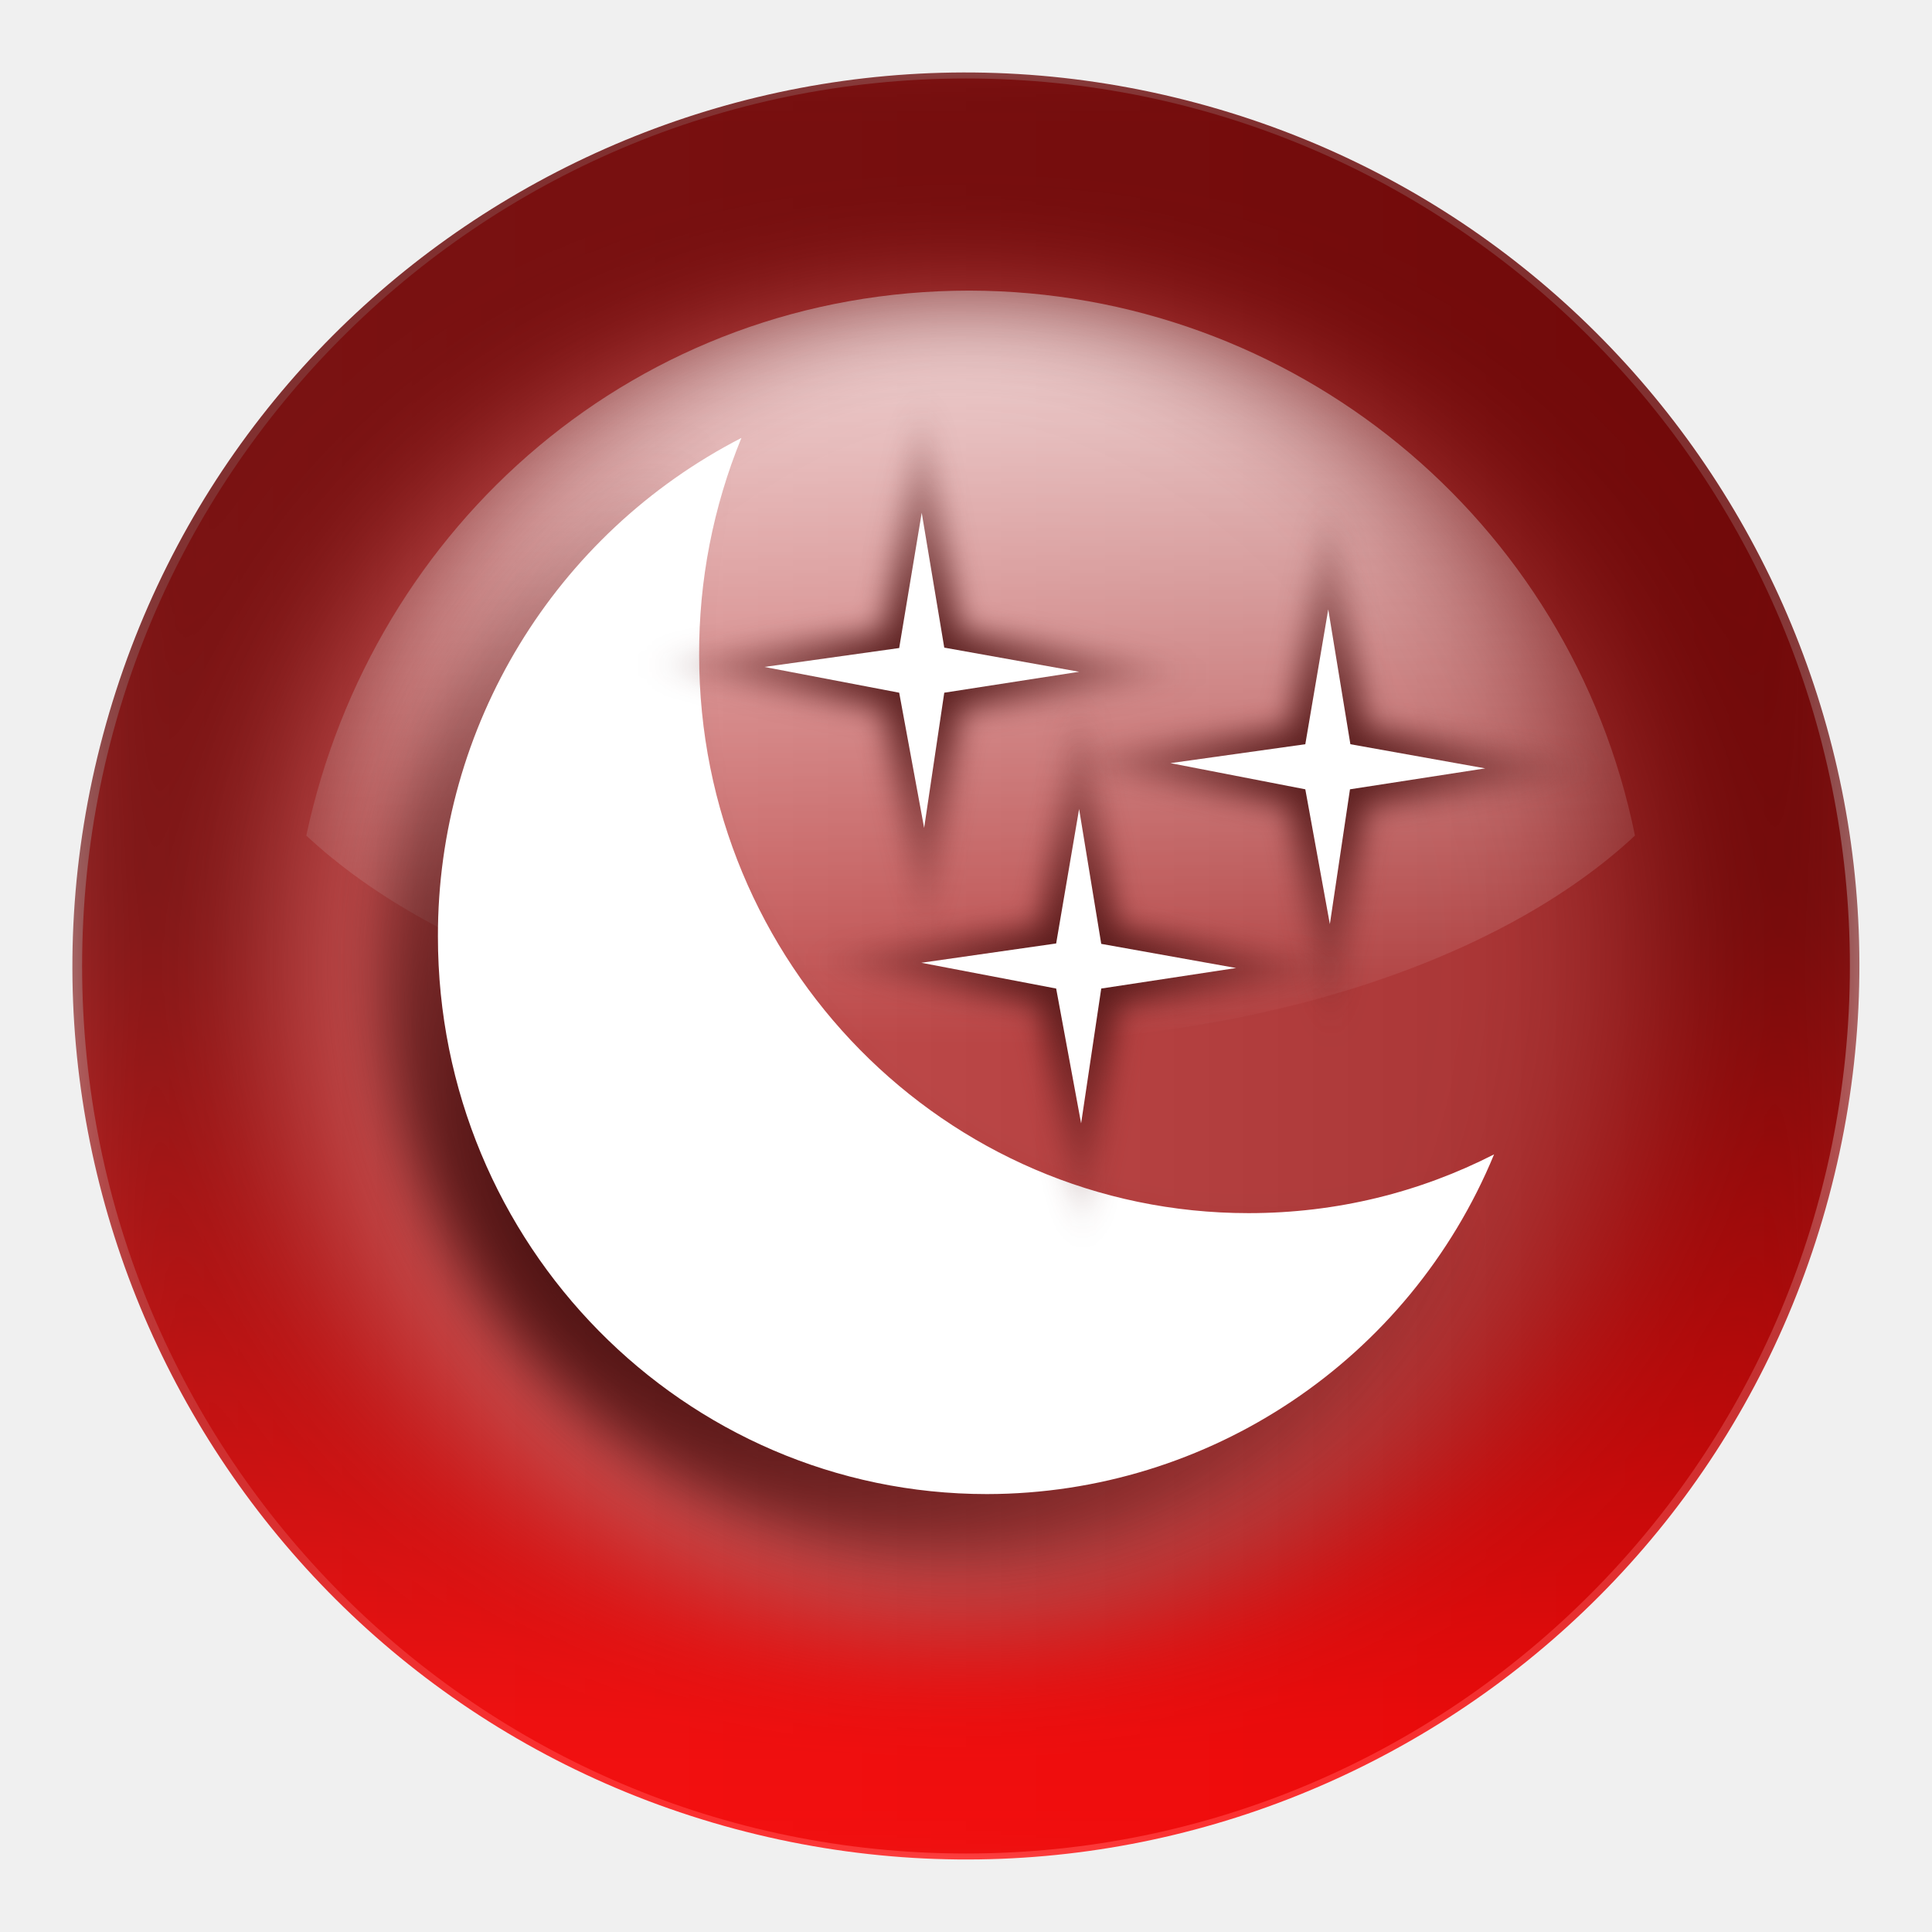
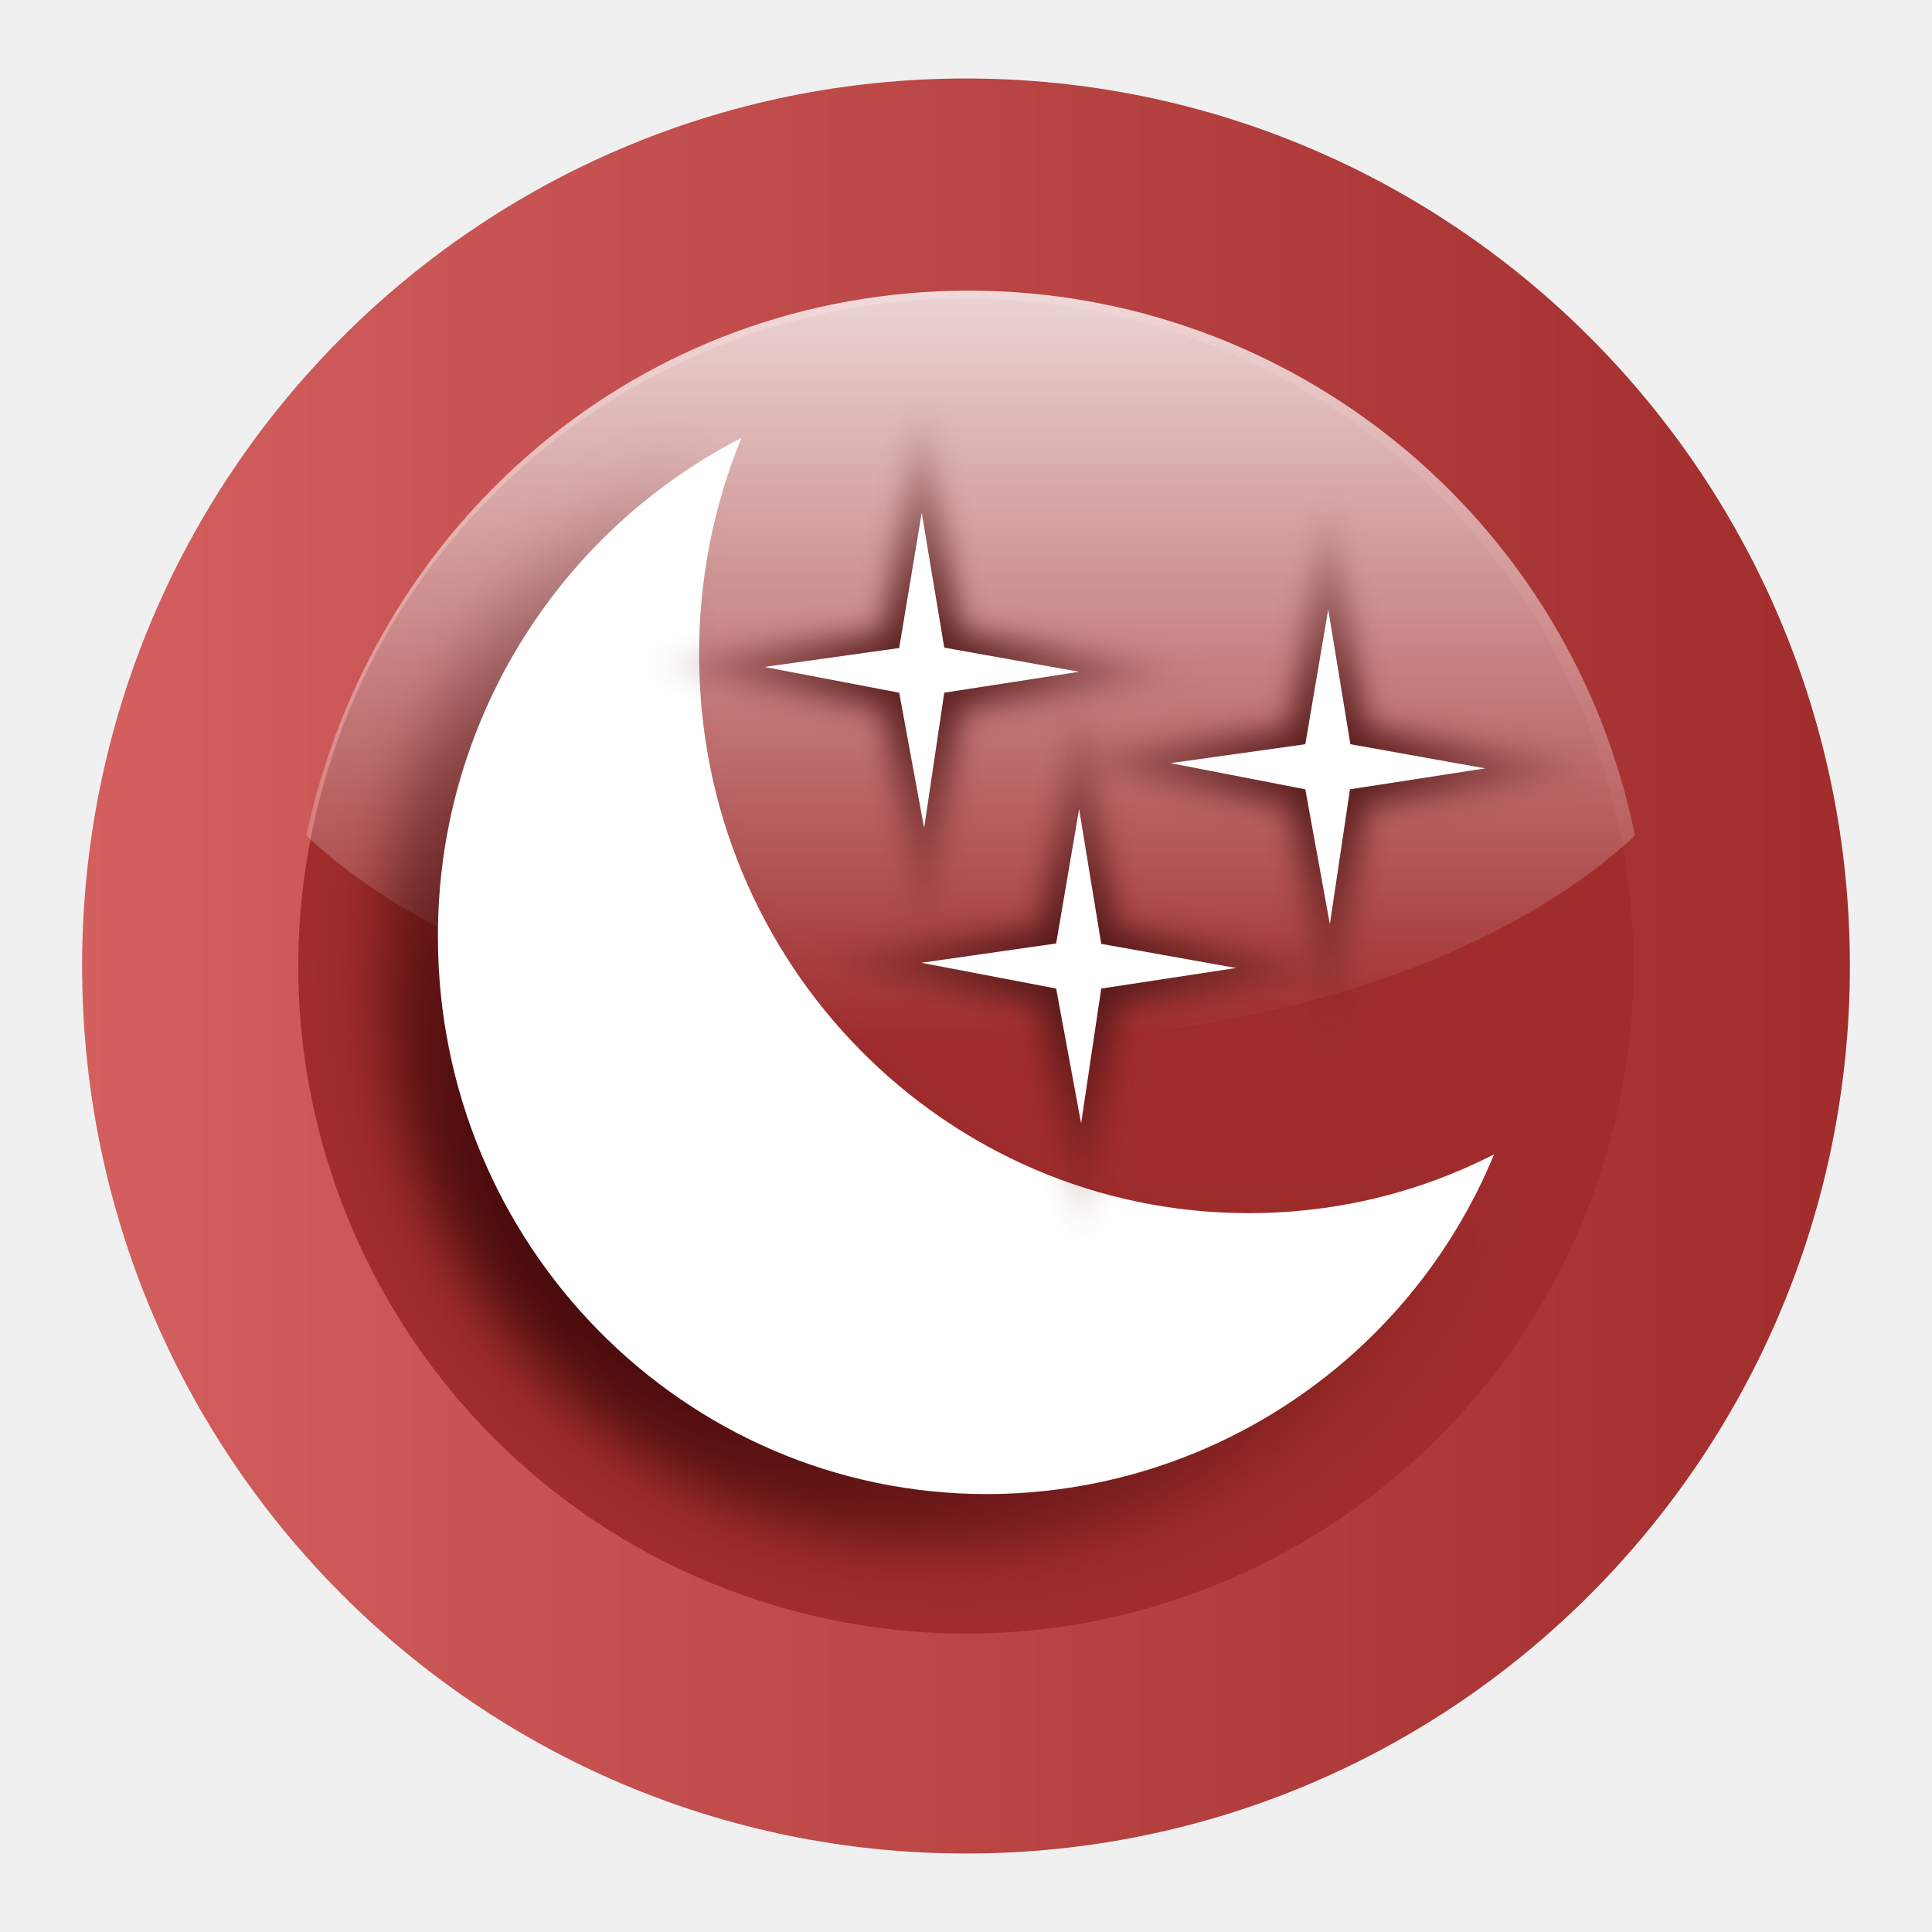
<svg xmlns="http://www.w3.org/2000/svg" xmlns:xlink="http://www.w3.org/1999/xlink" width="48" height="48">
  <defs>
    <linearGradient id="e">
      <stop offset="0" stop-color="#2b0000" />
      <stop offset="1" stop-color="#2b0000" stop-opacity="0" />
    </linearGradient>
    <linearGradient id="d">
      <stop offset="0" stop-color="#501616" />
      <stop offset="1" stop-color="#501616" stop-opacity="0" />
    </linearGradient>
    <linearGradient id="c">
      <stop offset="0" stop-color="#d35f5f" />
      <stop offset="1" stop-color="#a02c2c" />
    </linearGradient>
    <linearGradient xlink:href="#a" id="g" gradientUnits="userSpaceOnUse" gradientTransform="rotate(90 -48.34 1.73) scale(.5356)" x1="-80" y1="-131.93" x2="-45.1" y2="-131.93" />
    <linearGradient gradientTransform="rotate(90 -90 50)" y2="-384" x2="-23.52" y1="-384" x1="-84" gradientUnits="userSpaceOnUse" id="a">
      <stop offset="0" stop-color="#fff" />
      <stop offset="1" stop-color="#fff" stop-opacity="0" />
    </linearGradient>
-     <linearGradient xlink:href="#b" id="i" gradientUnits="userSpaceOnUse" x1="328.12" y1="120.81" x2="336.98" y2="87.76" />
    <linearGradient id="b">
      <stop offset="0" stop-color="red" />
      <stop offset="1" stop-color="#650000" />
    </linearGradient>
-     <clipPath id="h">
-       <circle r="36" cx="344" cy="92" fill="url(#linearGradient5167)" />
-     </clipPath>
-     <filter id="j" x="-.1" width="1.19" y="-.1" height="1.19" color-interpolation-filters="sRGB">
-       <feGaussianBlur stdDeviation="2.88" />
-     </filter>
    <linearGradient xlink:href="#c" id="f" gradientUnits="userSpaceOnUse" gradientTransform="translate(-59.95 -.05)" x1="62" y1="24.05" x2="105.91" y2="24.05" />
-     <radialGradient xlink:href="#d" id="k" cx="32.99" cy="19.05" fx="32.99" fy="19.05" r="6.91" gradientUnits="userSpaceOnUse" />
-     <radialGradient xlink:href="#d" id="o" cx="22.9" cy="16.65" fx="22.9" fy="16.65" r="5.91" gradientTransform="matrix(1.16906 0 0 1.17056 -3.87 -2.84)" gradientUnits="userSpaceOnUse" />
-     <radialGradient xlink:href="#d" id="q" cx="26.8" cy="24.01" fx="26.8" fy="24.01" r="5.91" gradientTransform="matrix(1.1692 0 0 1.16771 -4.53 -4.03)" gradientUnits="userSpaceOnUse" />
-     <radialGradient xlink:href="#e" id="m" cx="17.75" cy="28.92" fx="17.75" fy="28.92" r="13.74" gradientTransform="matrix(1.40852 .05215 -.04864 1.31365 -5.85 -9.98)" gradientUnits="userSpaceOnUse" />
-     <filter id="n" x="-.06" width="1.12" y="-.06" height="1.12" color-interpolation-filters="sRGB">
+     <radialGradient xlink:href="#d" id="h" cx="32.99" cy="19.05" fx="32.99" fy="19.05" r="6.91" gradientUnits="userSpaceOnUse" />
+     <radialGradient xlink:href="#d" id="l" cx="22.9" cy="16.65" fx="22.9" fy="16.65" r="5.91" gradientTransform="matrix(1.16906 0 0 1.17056 -3.87 -2.84)" gradientUnits="userSpaceOnUse" />
+     <radialGradient xlink:href="#d" id="n" cx="26.8" cy="24.01" fx="26.8" fy="24.01" r="5.91" gradientTransform="matrix(1.1692 0 0 1.16771 -4.53 -4.03)" gradientUnits="userSpaceOnUse" />
+     <radialGradient xlink:href="#e" id="j" cx="17.75" cy="28.92" fx="17.75" fy="28.92" r="13.74" gradientTransform="matrix(1.40852 .05215 -.04864 1.31365 -5.85 -9.98)" gradientUnits="userSpaceOnUse" />
+     <filter id="k" x="-.06" width="1.12" y="-.06" height="1.12" color-interpolation-filters="sRGB">
      <feGaussianBlur stdDeviation=".69" />
    </filter>
-     <filter id="p" x="-.06" width="1.12" y="-.06" height="1.12" color-interpolation-filters="sRGB">
+     <filter id="m" x="-.06" width="1.12" y="-.06" height="1.12" color-interpolation-filters="sRGB">
      <feGaussianBlur stdDeviation=".35" />
    </filter>
-     <filter id="l" x="-.06" width="1.12" y="-.06" height="1.12" color-interpolation-filters="sRGB">
+     <filter id="i" x="-.06" width="1.12" y="-.06" height="1.12" color-interpolation-filters="sRGB">
      <feGaussianBlur stdDeviation=".35" />
    </filter>
-     <filter id="r" x="-.06" width="1.12" y="-.06" height="1.12" color-interpolation-filters="sRGB">
+     <filter id="o" x="-.06" width="1.12" y="-.06" height="1.12" color-interpolation-filters="sRGB">
      <feGaussianBlur stdDeviation=".35" />
    </filter>
  </defs>
  <ellipse ry="22.05" rx="21.96" cy="24" cx="24" fill="url(#f)" />
+   <circle cy="16.971" cx="-29.391" r="16.583" transform="scale(-1 1) rotate(-15)" fill="#a02c2c" />
  <path d="M24.09 7.22c-8.23 0-14.83 5.8-16.48 13.54 3.3 3.08 9.3 5.16 16.48 5.16 7.19 0 13.23-2.08 16.53-5.16A16.9 16.9 0 0 0 24.09 7.22z" opacity=".8" fill="url(#g)" />
-   <circle r="36" cx="344" cy="92" transform="scale(-.61649 .61649) rotate(-15 -49.02 1519.77)" clip-path="url(#h)" opacity=".8" fill="none" stroke="url(#i)" stroke-width="17.73" filter="url(#j)" />
-   <path d="M33 12.14l-1 5.92-5.92.83L32 20.04l1.08 5.92.88-5.92 5.94-.92-5.92-1.06z" fill="url(#k)" filter="url(#l)" />
+   <path d="M33 12.14l-1 5.92-5.92.83L32 20.04l1.08 5.92.88-5.92 5.94-.92-5.92-1.06z" fill="url(#h)" filter="url(#i)" />
  <path d="M33 15.14l-.57 3.35-3.35.47 3.35.65.61 3.35.5-3.35 3.36-.52-3.35-.6z" fill="#fff" />
-   <path d="M17.35 10.97a14.75 14.8 0 0 0-1.1 5.68c0 8.05 6.4 14.56 14.3 14.56 2.3 0 4.46-.54 6.39-1.53a14.3 14.35 0 0 1-13.2 8.87c-7.89 0-14.29-6.52-14.29-14.56a14.56 14.6 0 0 1 7.9-13.02z" fill="url(#m)" filter="url(#n)" />
+   <path d="M17.35 10.97a14.75 14.8 0 0 0-1.1 5.68c0 8.05 6.4 14.56 14.3 14.56 2.3 0 4.46-.54 6.39-1.53a14.3 14.35 0 0 1-13.2 8.87c-7.89 0-14.29-6.52-14.29-14.56a14.56 14.6 0 0 1 7.9-13.02z" fill="url(#j)" filter="url(#k)" />
  <path d="M18.42 10.88a14.08 14.08 0 0 0-1.05 5.4c0 7.66 6.11 13.86 13.65 13.86 2.2 0 4.26-.52 6.1-1.46a13.65 13.65 0 0 1-12.6 8.44c-7.53 0-13.64-6.2-13.64-13.85a13.9 13.9 0 0 1 7.54-12.39z" fill="#fff" />
-   <path d="M22.9 9.74l-.99 5.93-5.92.83 5.92 1.14 1.1 5.93.88-5.93 5.92-.92-5.92-1.06z" fill="url(#o)" filter="url(#p)" />
-   <path d="M26.82 17.1L25.8 23l-5.92.85L25.81 25l1.1 5.92.88-5.92 5.92-.9-5.92-1.07z" fill="url(#q)" filter="url(#r)" />
+   <path d="M22.9 9.74l-.99 5.93-5.92.83 5.92 1.14 1.1 5.93.88-5.93 5.92-.92-5.92-1.06z" fill="url(#l)" filter="url(#m)" />
+   <path d="M26.82 17.1L25.8 23l-5.92.85L25.81 25l1.1 5.92.88-5.92 5.92-.9-5.92-1.07z" fill="url(#n)" filter="url(#o)" />
  <path d="M26.81 20.1l-.57 3.34-3.35.48 3.35.64.62 3.35.5-3.35 3.35-.51-3.35-.6zm-3.91-7.36l-.56 3.36-3.35.47 3.35.64.62 3.36.5-3.36 3.35-.52-3.35-.6z" fill="#fff" />
</svg>
